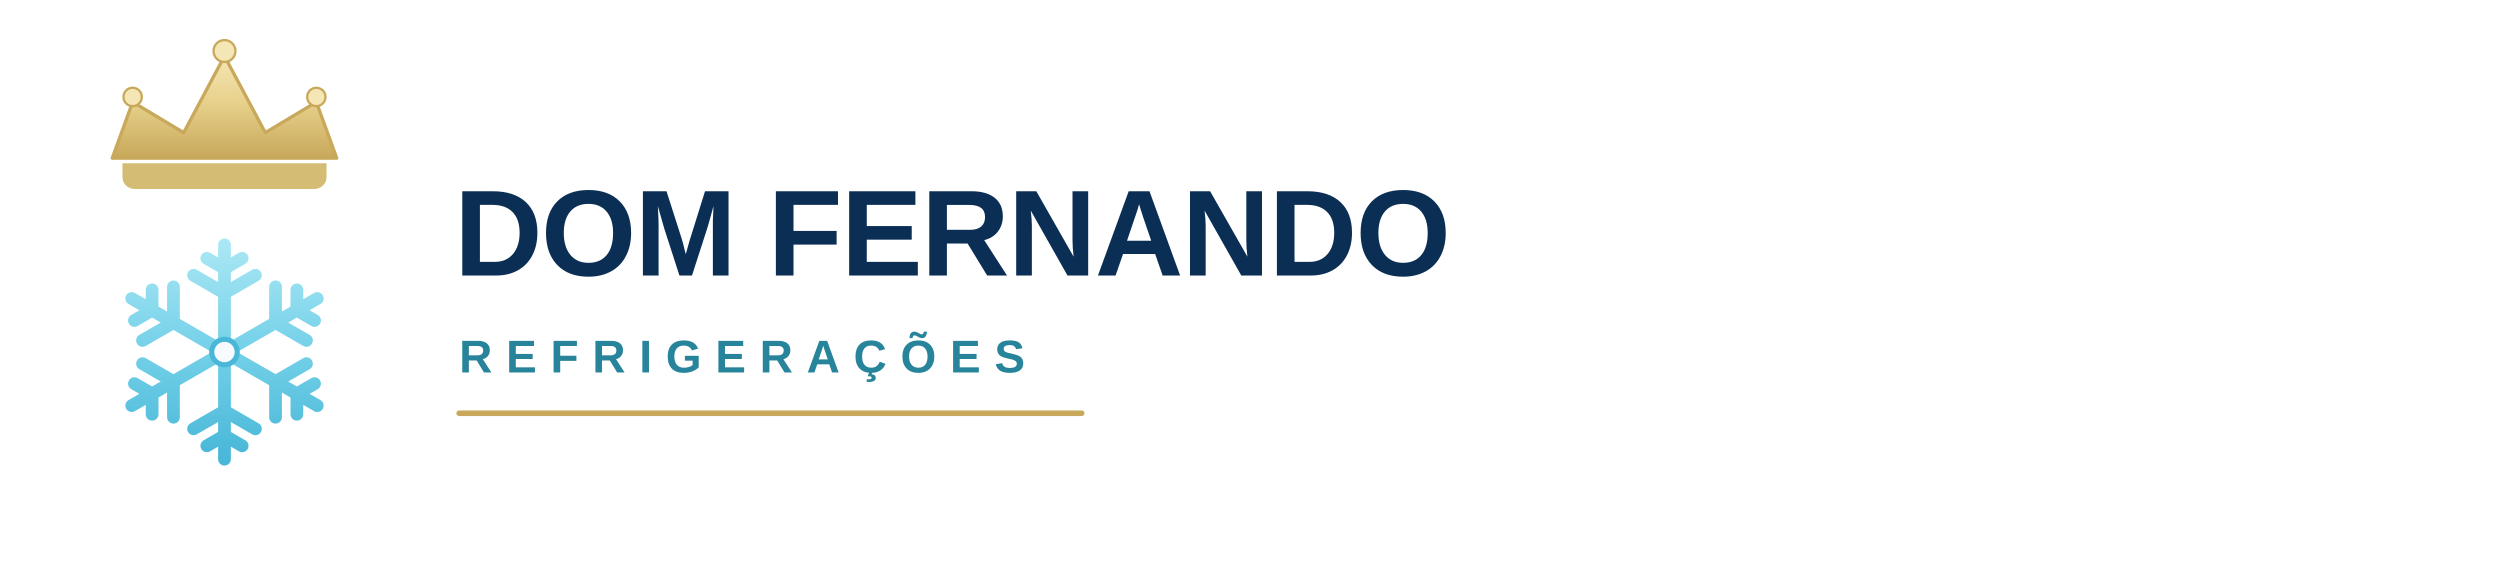
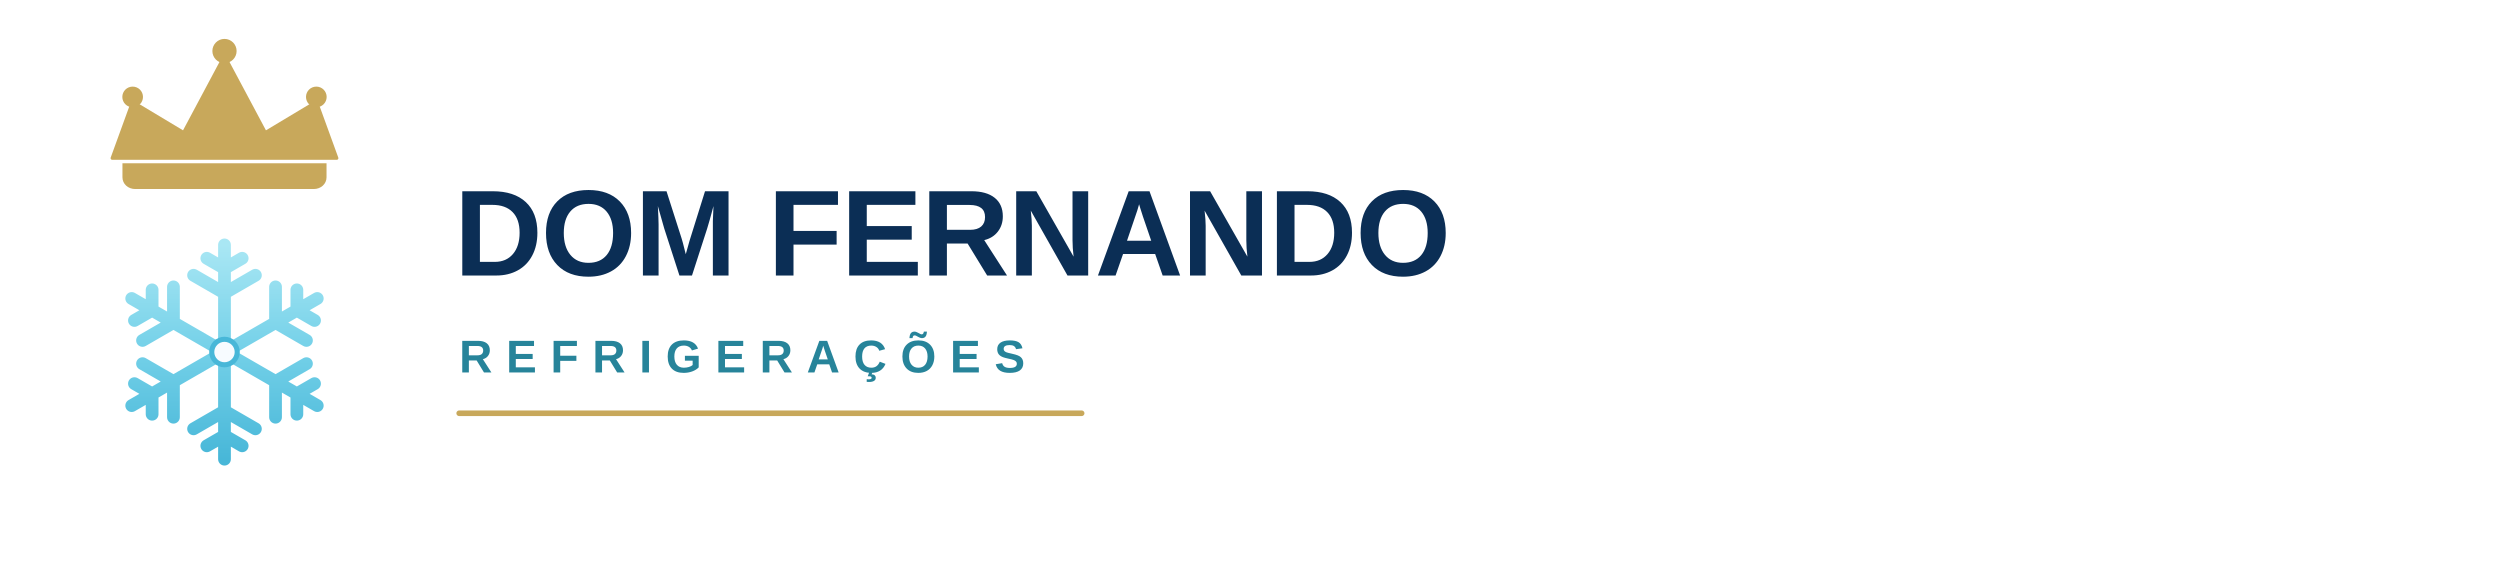
<svg xmlns="http://www.w3.org/2000/svg" width="980" height="220" viewBox="0 0 980 220" role="img" aria-labelledby="title desc">
  <defs>
    <linearGradient id="ice" x1="0" y1="0" x2="0" y2="1">
      <stop offset="0" stop-color="#A9E7F4" />
      <stop offset="0.5" stop-color="#73D0E8" />
      <stop offset="1" stop-color="#48B7D8" />
-     </linearGradient>
-     <linearGradient id="gold" x1="0" y1="0" x2="0" y2="1">
-       <stop offset="0" stop-color="#F5E6B5" />
-       <stop offset="0.45" stop-color="#E7D18B" />
-       <stop offset="1" stop-color="#C8A85B" />
    </linearGradient>
  </defs>
  <g transform="translate(88 138)">
    <g fill="none" stroke="url(#ice)" stroke-width="5" stroke-linecap="round" stroke-linejoin="round">
      <path d="M0 0 L0 -42 M0 -23.1 L12.12 -30.1 M0 -23.1 L-12.12 -30.1 M0 -32.76 L6.93 -36.76 M0 -32.76 L-6.93 -36.76 M0 0 L-36.37 -21 M-20.01 -11.55 L-20.01 -25.55 M-20.01 -11.55 L-32.13 -4.55 M-28.37 -16.38 L-28.37 -24.38 M-28.37 -16.38 L-35.3 -12.38 M0 0 L-36.37 21 M-20.01 11.55 L-32.13 4.55 M-20.01 11.55 L-20.01 25.55 M-28.37 16.38 L-35.3 12.38 M-28.37 16.38 L-28.37 24.38 M0 0 L-0 42 M-0 23.1 L-12.12 30.1 M-0 23.1 L12.12 30.1 M-0 32.76 L-6.93 36.76 M-0 32.76 L6.93 36.76 M0 0 L36.37 21 M20.01 11.55 L20.01 25.55 M20.01 11.55 L32.13 4.55 M28.37 16.38 L28.37 24.38 M28.37 16.38 L35.3 12.38 M0 0 L36.37 -21 M20.01 -11.55 L32.13 -4.55 M20.01 -11.55 L20.01 -25.55 M28.37 -16.38 L35.3 -12.38 M28.37 -16.38 L28.37 -24.38" />
    </g>
    <circle r="5" fill="#F7FBFF" stroke="#48B7D8" stroke-width="2" />
    <g transform="translate(0 -92)">
-       <path d="M-44 16 L-36 -6 L-16 6 L0 -24 L16 6 L36 -6 L44 16 Z" fill="url(#gold)" stroke="#C8A85B" stroke-width="1.3" stroke-linejoin="round" />
-       <path d="M-40 18 H40 v5.5 c0 2.6-2.2 4.6-5 4.6 H-35 c-2.8 0-5-2-5-4.6 Z" fill="#D4BC74" />
-       <circle cx="-36" cy="-8" r="3.6" fill="#F5E6B5" stroke="#C8A85B" stroke-width="0.9" />
-       <circle cx="0" cy="-26" r="4.3" fill="#F5E6B5" stroke="#C8A85B" stroke-width="0.9" />
-       <circle cx="36" cy="-8" r="3.6" fill="#F5E6B5" stroke="#C8A85B" stroke-width="0.9" />
+       <path d="M-44 16 L-36 -6 L-16 6 L0 -24 L16 6 L36 -6 L44 16 Z" fill="#c8a85b" stroke="#c8a85b" stroke-width="1.3" stroke-linejoin="round" />
+       <path d="M-40 18 H40 v5.5 c0 2.6-2.2 4.6-5 4.6 H-35 c-2.8 0-5-2-5-4.6 Z" fill="#c8a85b" />
+       <circle cx="-36" cy="-8" r="3.6" fill="#c8a85b" stroke="#c8a85b" stroke-width="0.9" />
+       <circle cx="0" cy="-26" r="4.3" fill="#c8a85b" stroke="#c8a85b" stroke-width="0.9" />
+       <circle cx="36" cy="-8" r="3.6" fill="#c8a85b" stroke="#c8a85b" stroke-width="0.9" />
    </g>
  </g>
  <g font-family="Montserrat, Arial, Helvetica, sans-serif">
    <text x="178" y="108" fill="#0B2E55" font-size="48" font-weight="800" letter-spacing="-0.6">DOM FERNANDO</text>
    <text x="180" y="146" fill="#27849A" font-size="18" font-weight="600" letter-spacing="5.4">REFRIGERAÇÕES</text>
    <path d="M180 162 H424" stroke="#C8A85B" stroke-width="2.2" stroke-linecap="round" />
  </g>
</svg>
